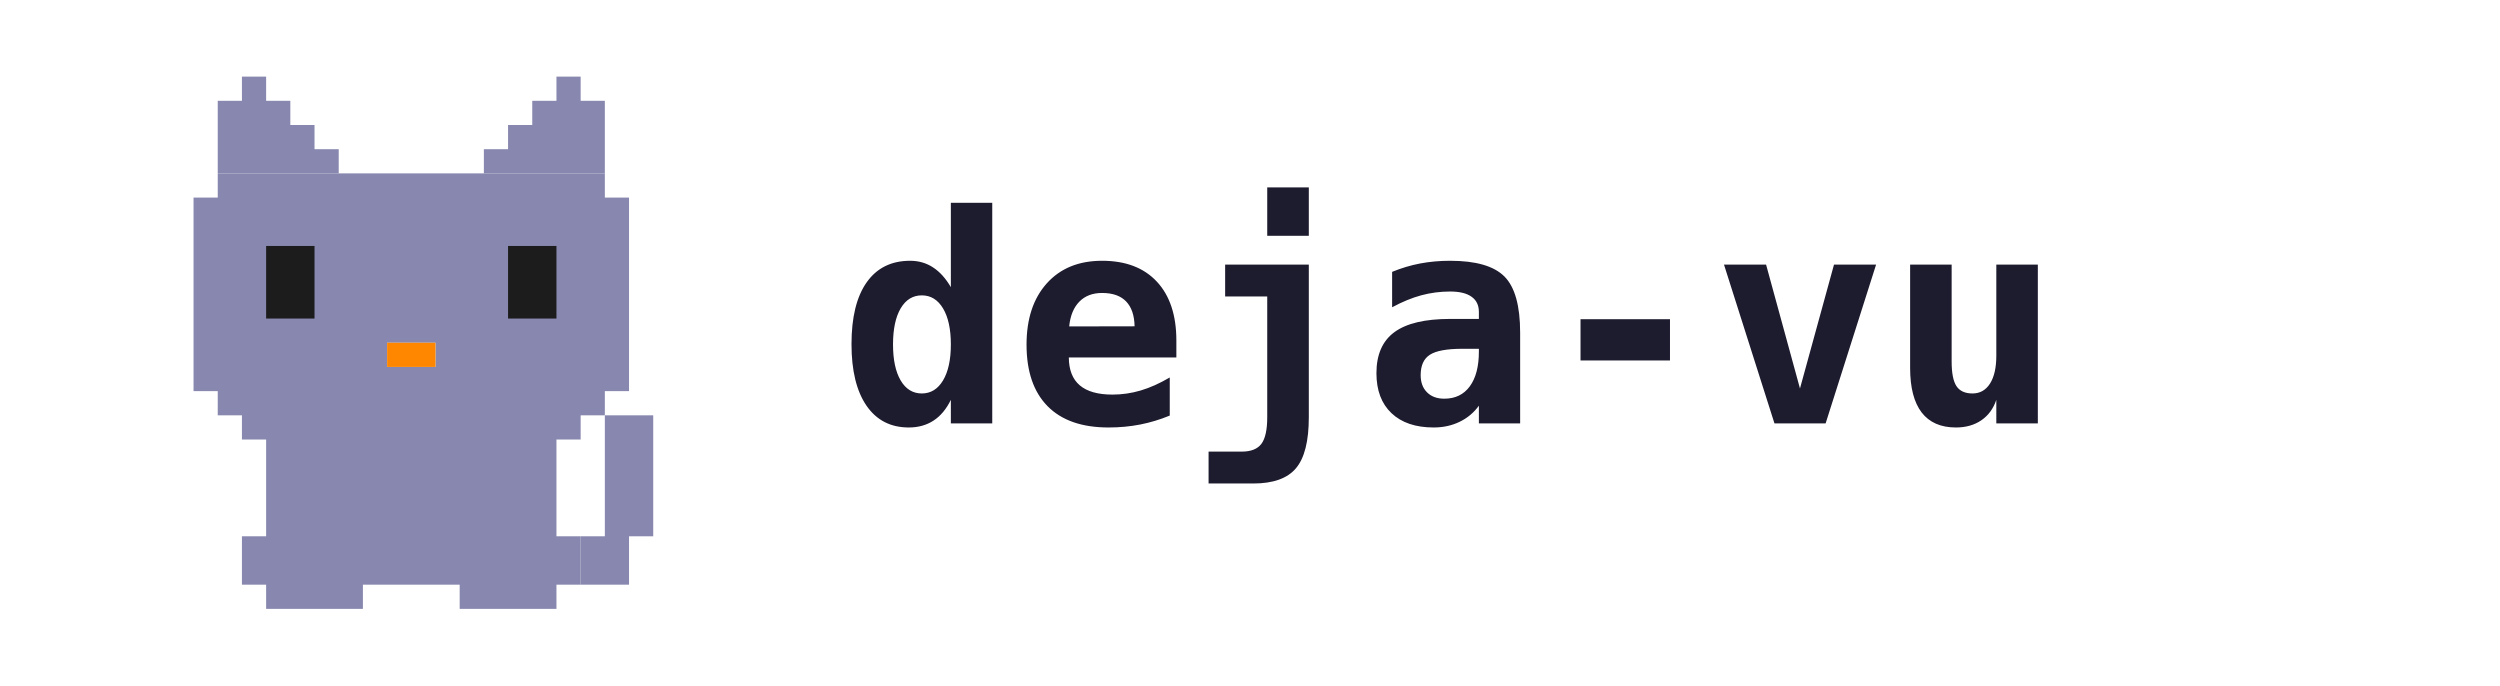
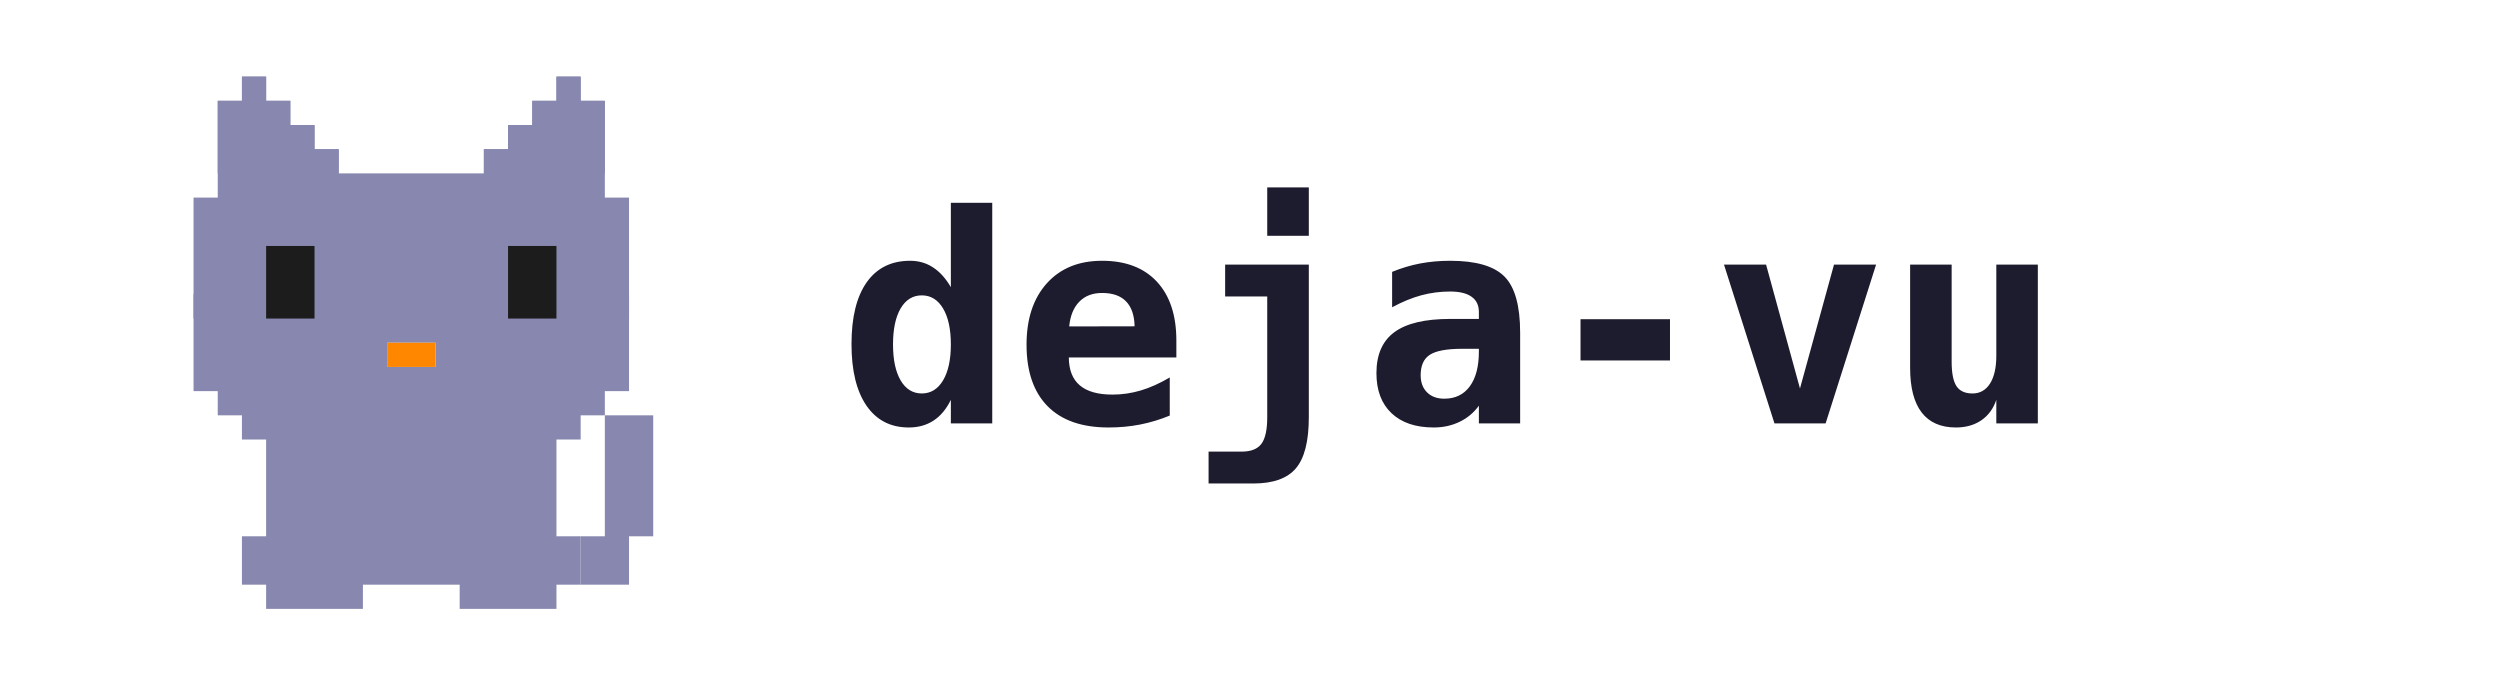
<svg xmlns="http://www.w3.org/2000/svg" width="620" height="170" viewBox="0 0 620 170" role="img" aria-label="deja-vu">
-   <g class="breathe">
-     <path fill="#8787af" d="M54 43h96v6h-96ZM48 49h108v6h-108ZM48 55h108v6h-108ZM48 61h108v6h-108ZM48 67h108v6h-108ZM48 73h108v6h-108ZM48 79h108v6h-108ZM48 85h48v6h-48ZM108 85h48v6h-48ZM48 91h108v6h-108ZM54 97h96v6h-96ZM60 103h84v6h-84ZM66 109h72v6h-72ZM66 115h72v6h-72ZM66 121h72v6h-72ZM66 127h72v6h-72ZM60 133h84v6h-84ZM60 139h84v6h-84ZM66 145h24v6h-24ZM114 145h24v6h-24Z" />
-     <path fill="#ff8700" d="M96 85h12v6h-12Z" />
-     <g class="t0">
-       <path fill="#8787af" d="M150 103h12v6h-12ZM150 109h12v6h-12ZM150 115h12v6h-12ZM150 121h12v6h-12ZM150 127h12v6h-12ZM144 133h12v6h-12ZM144 139h12v6h-12Z" />
-     </g>
-     <g class="t1">
-       <path fill="#8787af" d="M156 103h12v6h-12ZM150 109h12v6h-12ZM150 115h12v6h-12ZM150 121h12v6h-12ZM150 127h12v6h-12ZM144 133h12v6h-12ZM144 139h12v6h-12Z" />
-     </g>
-     <g class="t2">
-       <path fill="#8787af" d="M162 103h12v6h-12ZM156 109h12v6h-12ZM150 115h12v6h-12ZM150 121h12v6h-12ZM150 127h12v6h-12ZM144 133h12v6h-12ZM144 139h12v6h-12Z" />
-     </g>
-     <g class="eyes">
-       <g class="eyes-open">
-         <path fill="#1c1c1c" d="M66 61h12v6h-12ZM126 61h12v6h-12ZM66 67h12v6h-12ZM126 67h12v6h-12ZM66 73h12v6h-12ZM126 73h12v6h-12Z" />
-       </g>
-       <g class="eyes-half">
-         <path fill="#1c1c1c" d="M66 67h12v6h-12ZM126 67h12v6h-12ZM66 73h12v6h-12ZM126 73h12v6h-12Z" />
-       </g>
-       <g class="eyes-shut">
-         <path fill="#1c1c1c" d="M60 73h24v6h-24ZM120 73h24v6h-24Z" />
-       </g>
-     </g>
-     <g class="ear-up">
-       <path fill="#8787af" d="M60 19h6v6h-6ZM138 19h6v6h-6ZM54 25h18v6h-18ZM132 25h18v6h-18ZM54 31h24v6h-24ZM126 31h24v6h-24ZM54 37h30v6h-30ZM120 37h30v6h-30Z" />
-     </g>
-     <g class="ear-flick">
-       <path fill="#8787af" d="M60 19h6v6h-6ZM54 25h18v6h-18ZM54 31h24v6h-24ZM132 31h18v6h-18ZM54 37h30v6h-30ZM120 37h30v6h-30Z" />
-     </g>
-     <style>
+   <style>
    .t1, .t2, .eyes-half, .eyes-shut, .ear-flick { opacity: 0 }
    @media (prefers-reduced-motion: no-preference) {
      /* The one continuous motion on the mark. Everything else cuts between
         poses; this eases, and a creature that is never perfectly still is the
-          difference between an animal and a diagram. */
-       .breathe { animation: dv-breathe 4.3s cubic-bezier(.45,0,.55,1) infinite }
+          difference between an animal and a diagram. It moves the chest and the
+          head only: moving the paws too was the first version, and a cat whose
+          feet leave the ground is not breathing, it is floating. */
+       .breathe { animation: dv-breathe 4.3s cubic-bezier(.37,0,.4,1) infinite }
+       .settle  { animation: dv-settle 17.9s cubic-bezier(.3,0,.3,1) infinite }
      .t0  { animation: dv-t0 4.7s steps(1, end) infinite }
      .t1  { animation: dv-t1 4.7s steps(1, end) infinite }
      .t2  { animation: dv-t2 4.7s steps(1, end) infinite }
      .eyes-open { animation: dv-open 7.3s steps(1, end) infinite }
      .eyes-half { animation: dv-half 7.3s steps(1, end) infinite }
      .eyes-shut { animation: dv-shut 7.3s steps(1, end) infinite }
      .eyes { animation: dv-glance 9.7s cubic-bezier(.4,0,.5,1) infinite }
      .ear-up    { animation: dv-ear-up 11.3s steps(1, end) infinite }
      .ear-flick { animation: dv-ear 11.3s steps(1, end) infinite }
    }
-     @keyframes dv-breathe { 0%, 100% { transform: translateY(0) } 50% { transform: translateY(-6px) } }
+     /* Draw in, hold at the top a moment, let it out. A symmetric rise and fall
+        is a pendulum; the pause at the top is the part that reads as a breath. */
+     @keyframes dv-breathe { 0% { transform: translateY(0) } 40%, 56% { transform: translateY(-6px) } 100% { transform: translateY(0) } }
+     /* Every fifteen seconds or so the cat sinks and shrugs itself back up, twice,
+        the way one shifts its weight without getting up. It only ever goes down:
+        the chest is drawn from the same row the haunches start at, so anything
+        upward past one cell would open a gap between the two. */
+     @keyframes dv-settle { 0%, 84% { transform: translateY(0) } 87%, 88.5% { transform: translateY(6px) } 91% { transform: translateY(0) } 93%, 94% { transform: translateY(6px) } 97%, 100% { transform: translateY(0) } }
    /* The tail rests for four fifths of its cycle, then sweeps out and back. */
    @keyframes dv-t0 { 0%, 79.9% { opacity: 1 } 80%, 96.9% { opacity: 0 } 97%, 100% { opacity: 1 } }
    @keyframes dv-t1 { 0%, 79.9% { opacity: 0 } 80%, 84.9% { opacity: 1 } 85%, 91.9% { opacity: 0 } 92%, 96.9% { opacity: 1 } 97%, 100% { opacity: 0 } }
    @keyframes dv-t2 { 0%, 84.9% { opacity: 0 } 85%, 91.9% { opacity: 1 } 92%, 100% { opacity: 0 } }
    /* One blink a cycle, down through the half-lid and back up: about a tenth
       of a second on each lid position and a sixth shut. Two blinks half a
       second apart, which is what this was, reads as a flutter. */
    @keyframes dv-open { 0%, 89.9% { opacity: 1 } 90%, 95.7% { opacity: 0 } 95.8%, 100% { opacity: 1 } }
    @keyframes dv-half { 0%, 89.9% { opacity: 0 } 90%, 91.6% { opacity: 1 } 91.7%, 94.1% { opacity: 0 } 94.2%, 95.7% { opacity: 1 } 95.8%, 100% { opacity: 0 } }
    @keyframes dv-shut { 0%, 91.6% { opacity: 0 } 91.7%, 94.1% { opacity: 1 } 94.2%, 100% { opacity: 0 } }
    /* Looks aside, holds it a moment, looks back. */
    @keyframes dv-glance { 0%, 70% { transform: translateX(0) } 74%, 84% { transform: translateX(6px) } 88%, 100% { transform: translateX(0) } }
    @keyframes dv-ear { 0%, 96.9% { opacity: 0 } 97%, 99.4% { opacity: 1 } 99.5%, 100% { opacity: 0 } }
    @keyframes dv-ear-up { 0%, 96.9% { opacity: 1 } 97%, 99.4% { opacity: 0 } 99.5%, 100% { opacity: 1 } }
  </style>
+   <g class="t0">
+     <path fill="#8787af" d="M150 103h12v6h-12ZM150 109h12v6h-12ZM150 115h12v6h-12ZM150 121h12v6h-12ZM150 127h12v6h-12ZM144 133h12v6h-12ZM144 139h12v6h-12Z" />
+   </g>
+   <g class="t1">
+     <path fill="#8787af" d="M156 103h12v6h-12ZM150 109h12v6h-12ZM150 115h12v6h-12ZM150 121h12v6h-12ZM150 127h12v6h-12ZM144 133h12v6h-12ZM144 139h12v6h-12Z" />
+   </g>
+   <g class="t2">
+     <path fill="#8787af" d="M162 103h12v6h-12ZM156 109h12v6h-12ZM150 115h12v6h-12ZM150 121h12v6h-12ZM150 127h12v6h-12ZM144 133h12v6h-12ZM144 139h12v6h-12Z" />
+   </g>
+   <path fill="#8787af" d="M48 73h108v6h-108ZM48 79h108v6h-108ZM48 85h48v6h-48ZM108 85h48v6h-48ZM48 91h108v6h-108ZM54 97h96v6h-96ZM60 103h84v6h-84ZM66 109h72v6h-72ZM66 115h72v6h-72ZM66 121h72v6h-72ZM66 127h72v6h-72ZM60 133h84v6h-84ZM60 139h84v6h-84ZM66 145h24v6h-24ZM114 145h24v6h-24Z" />
+   <path fill="#ff8700" d="M96 85h12v6h-12Z" />
+   <g class="settle">
+     <g class="breathe">
+       <path fill="#8787af" d="M60 19h6v6h-6ZM138 19h6v6h-6ZM54 25h18v6h-18ZM132 25h18v6h-18ZM54 31h24v6h-24ZM126 31h24v6h-24ZM54 37h30v6h-30ZM120 37h30v6h-30ZM54 43h96v6h-96ZM48 49h108v6h-108ZM48 55h108v6h-108ZM48 61h108v6h-108ZM48 67h108v6h-108ZM48 73h108v6h-108Z" />
+       <g class="eyes">
+         <g class="eyes-open">
+           <path fill="#1c1c1c" d="M66 61h12v6h-12ZM126 61h12v6h-12ZM66 67h12v6h-12ZM126 67h12v6h-12ZM66 73h12v6h-12ZM126 73h12v6h-12Z" />
+         </g>
+         <g class="eyes-half">
+           <path fill="#1c1c1c" d="M66 67h12v6h-12ZM126 67h12v6h-12ZM66 73h12v6h-12ZM126 73h12v6h-12Z" />
+         </g>
+         <g class="eyes-shut">
+           <path fill="#1c1c1c" d="M60 73h24v6h-24ZM120 73h24v6h-24Z" />
+         </g>
+       </g>
+       <g class="ear-up">
+         <path fill="#8787af" d="M60 19h6v6h-6ZM138 19h6v6h-6ZM54 25h18v6h-18ZM132 25h18v6h-18ZM54 31h24v6h-24ZM126 31h24v6h-24ZM54 37h30v6h-30ZM120 37h30v6h-30Z" />
+       </g>
+       <g class="ear-flick">
+         <path fill="#8787af" d="M60 19h6v6h-6ZM54 25h18v6h-18ZM54 31h24v6h-24ZM132 31h18v6h-18ZM54 37h30v6h-30ZM120 37h30v6h-30Z" />
+       </g>
+     </g>
  </g>
  <g font-family="SF Mono, JetBrains Mono, Fira Code, Menlo, monospace">
    <text x="208" y="105" font-size="72" font-weight="700" fill="#1d1b2e">deja-vu</text>
  </g>
</svg>
